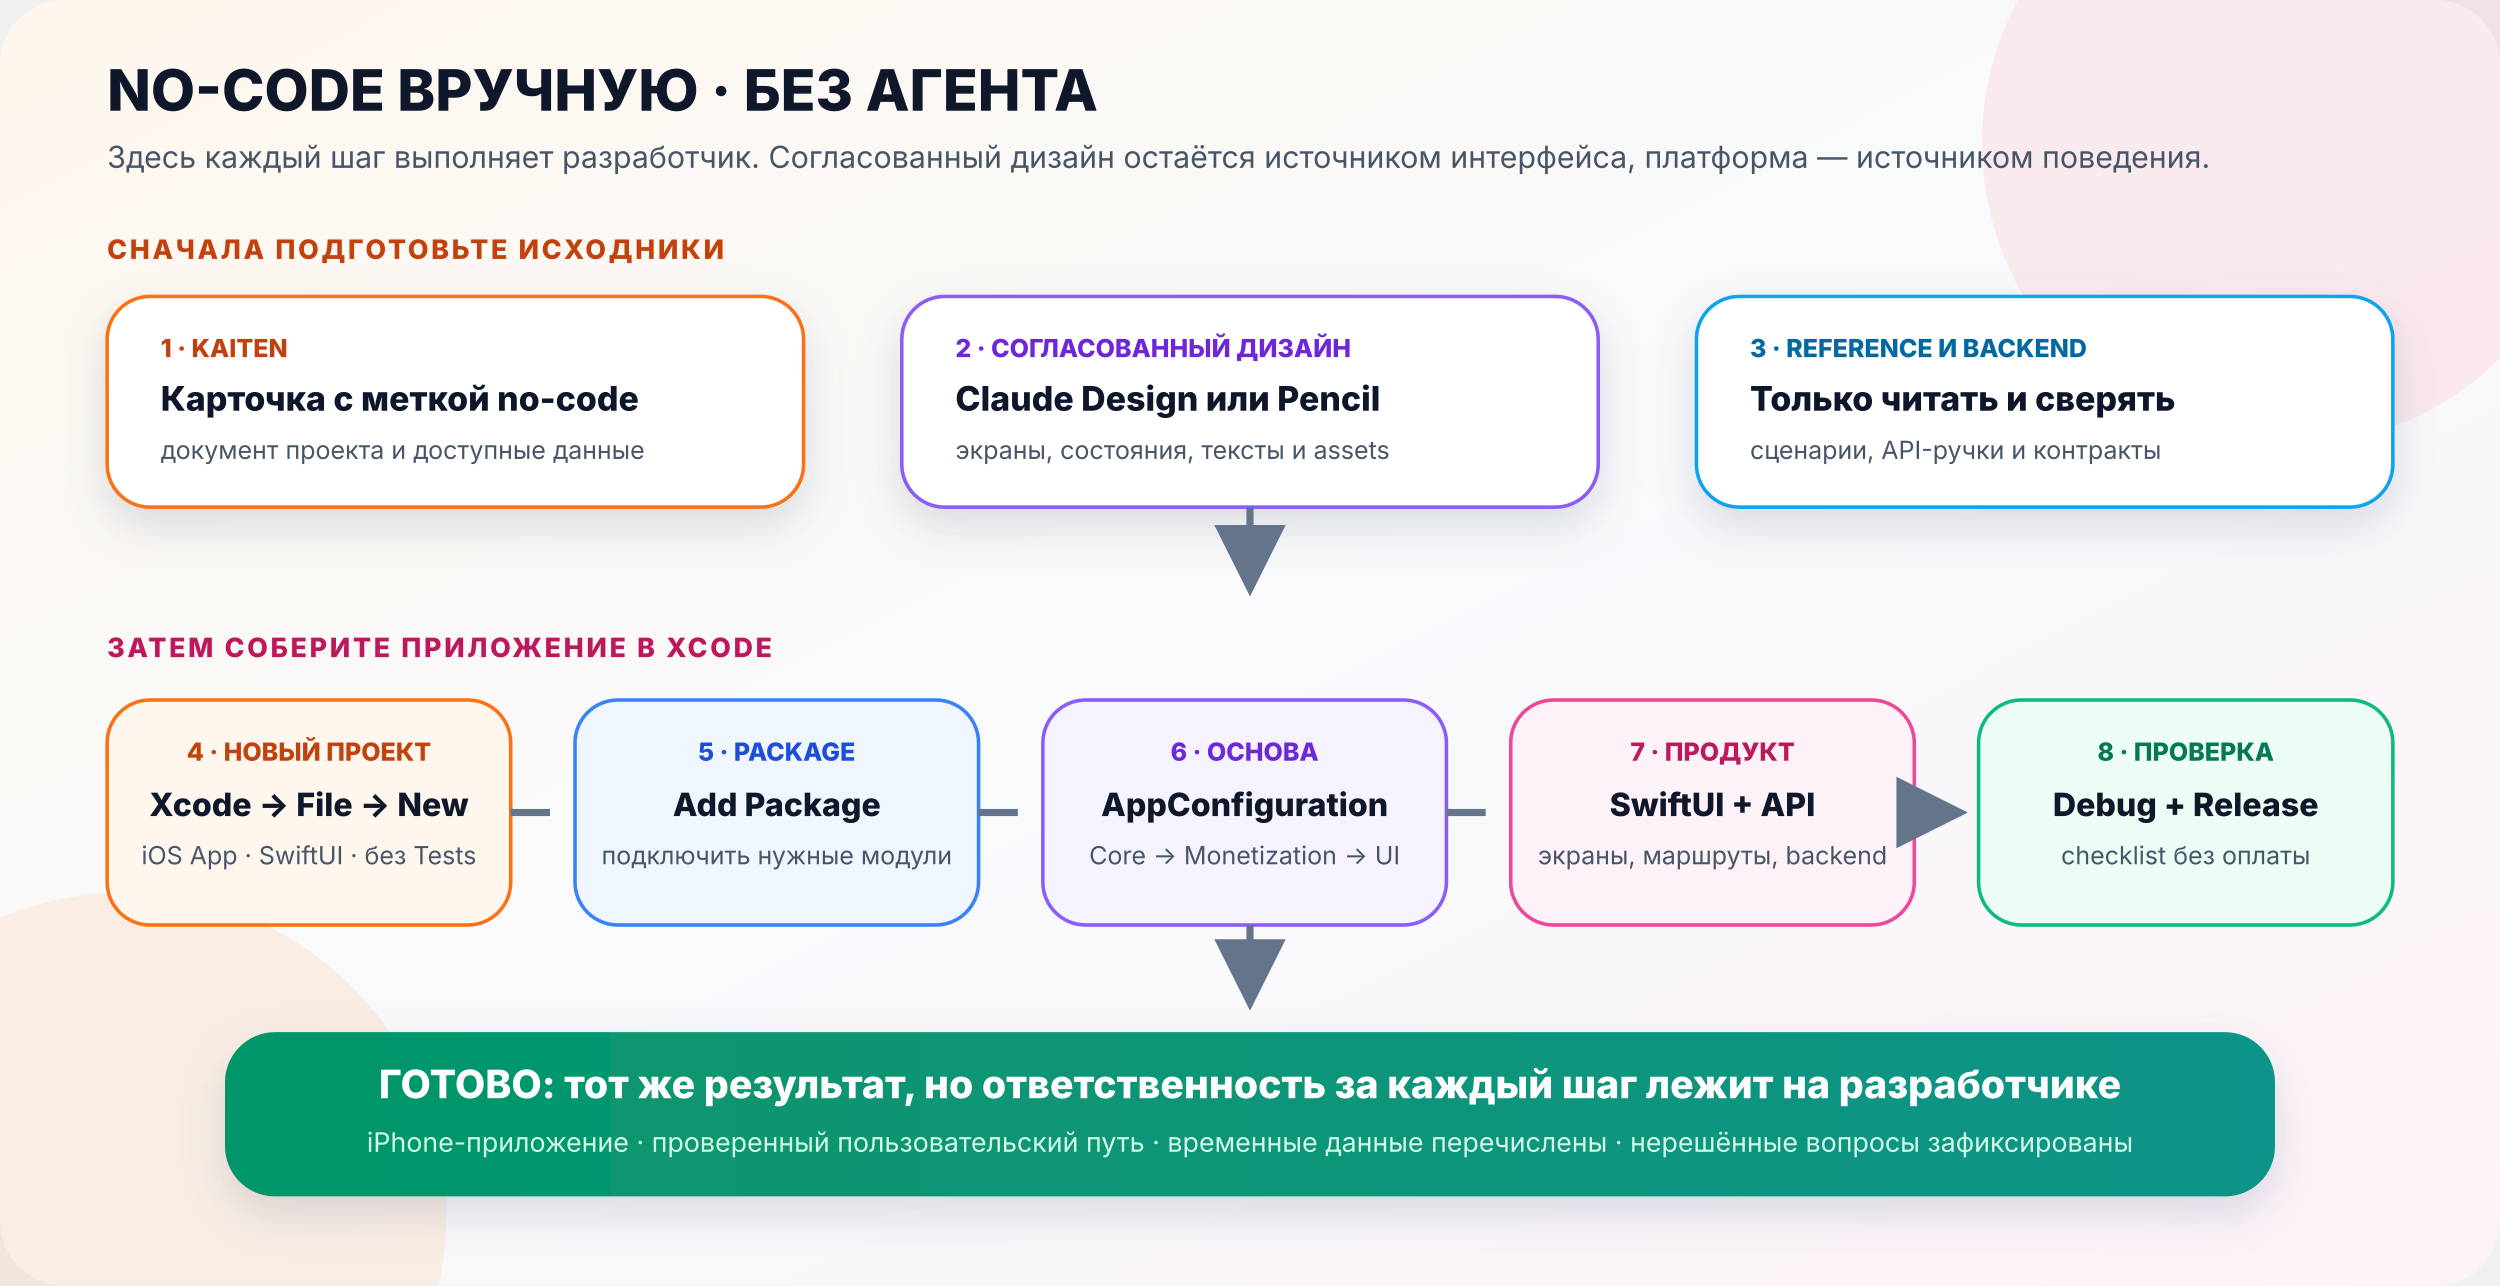
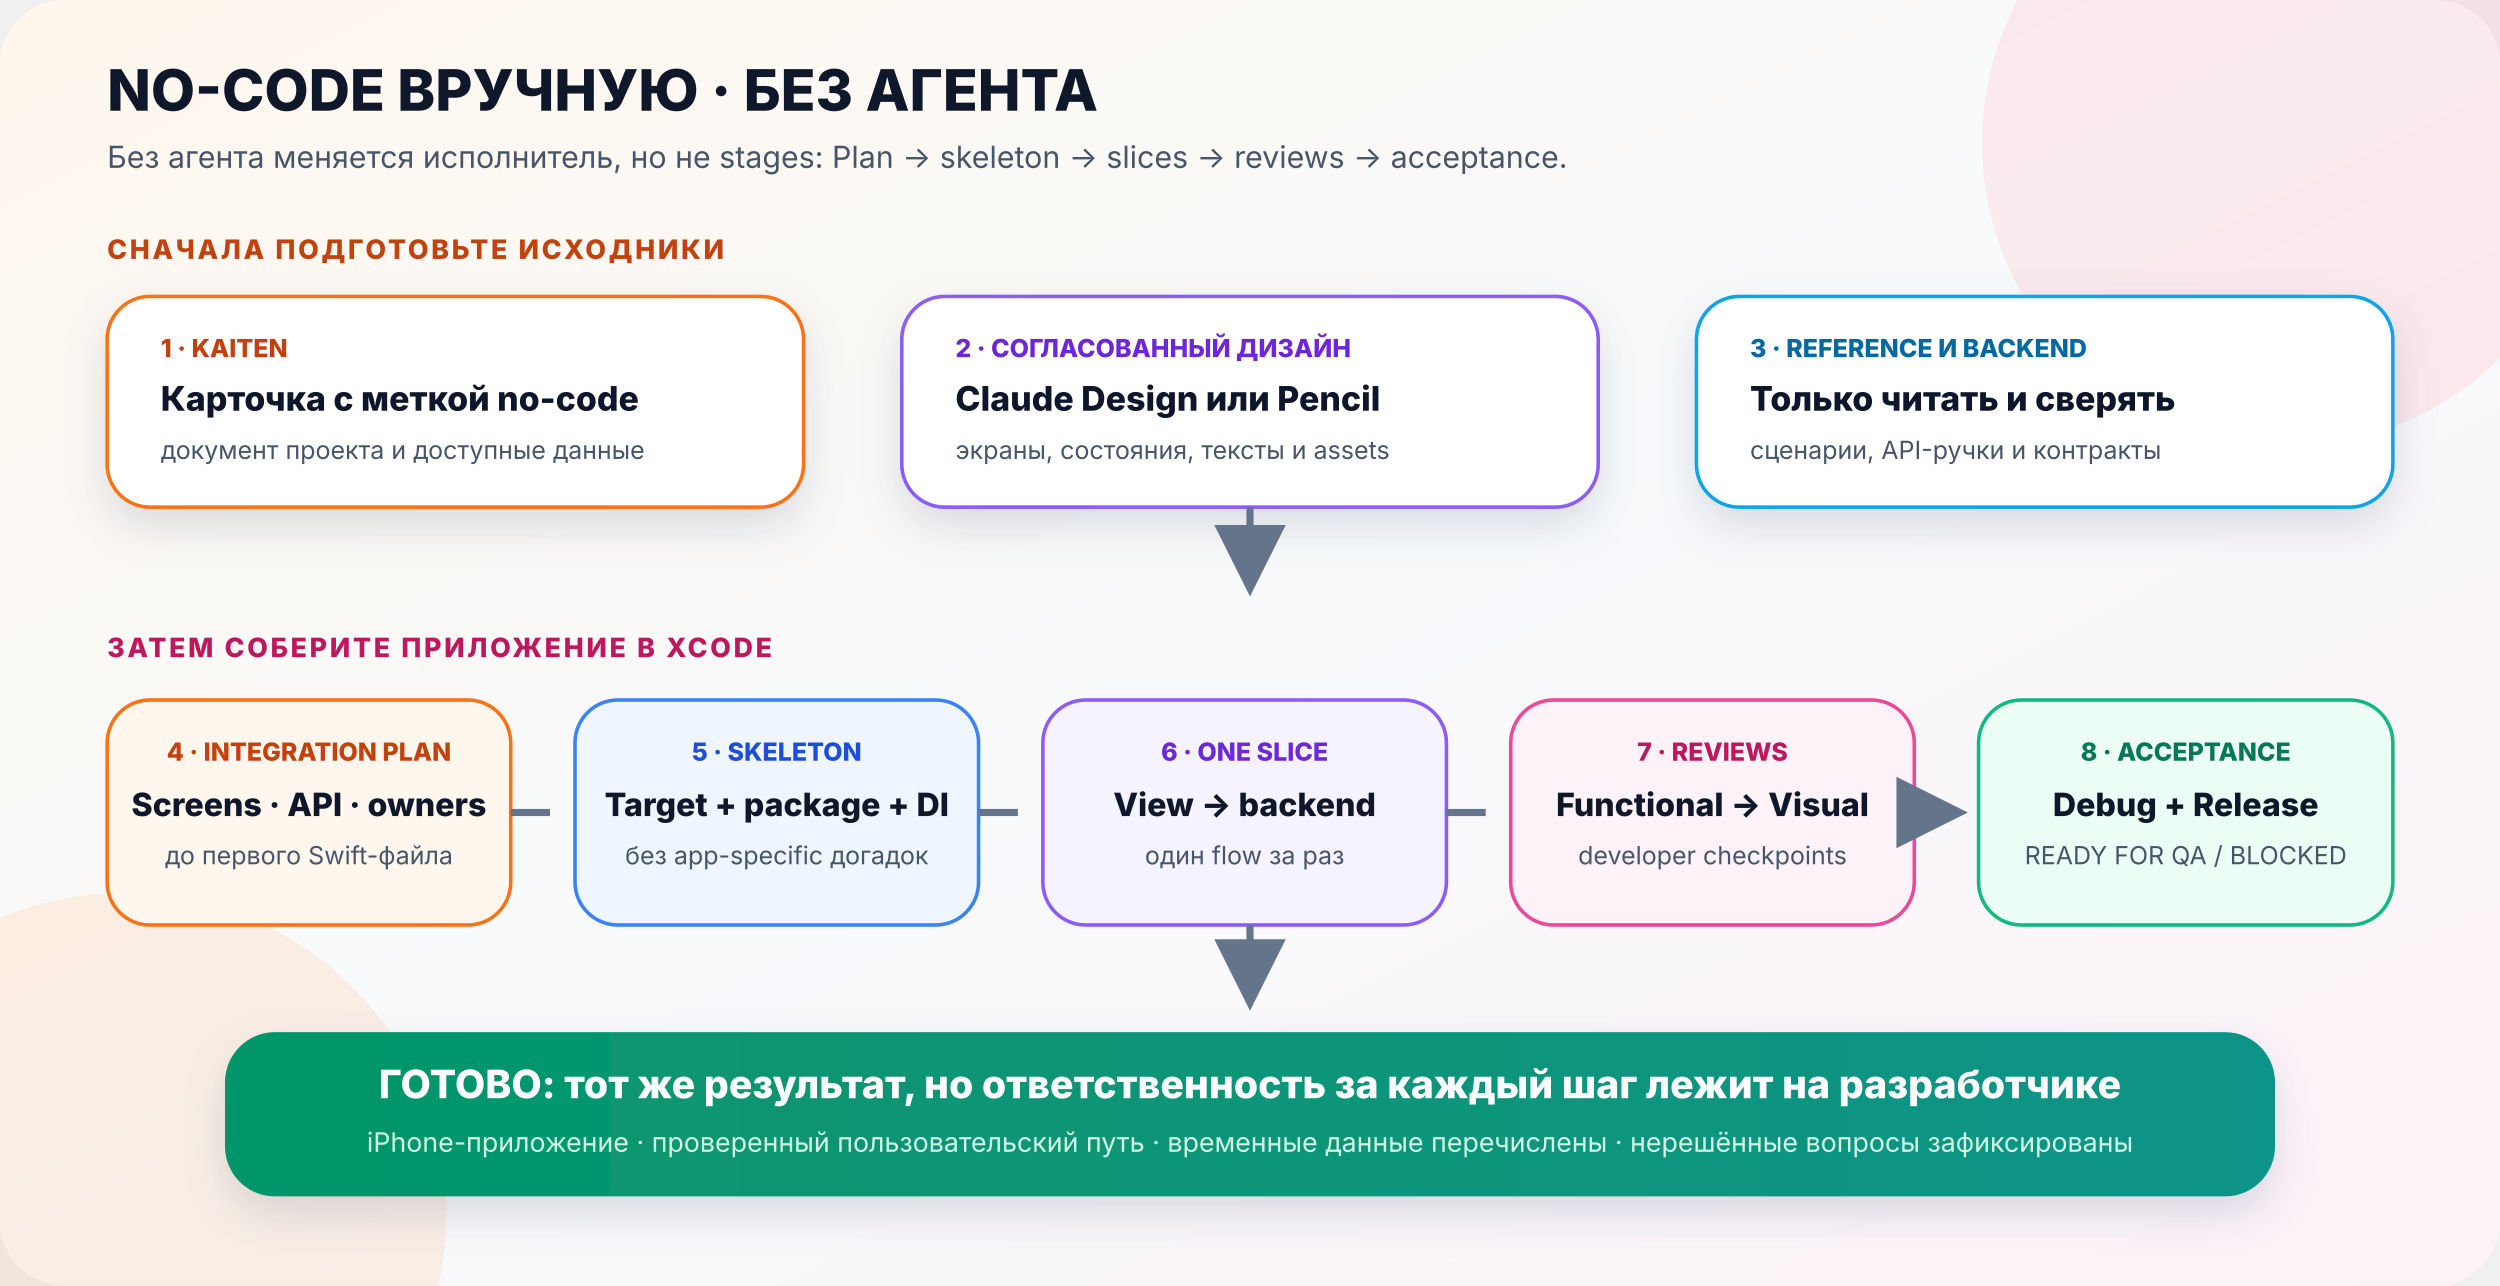
<svg xmlns="http://www.w3.org/2000/svg" width="1400" height="720" viewBox="0 0 1400 720" role="img" aria-labelledby="title description">
  <defs>
    <linearGradient id="bg" x1="0" y1="0" x2="1" y2="1">
      <stop offset="0" stop-color="#FFF7ED" />
      <stop offset="0.5" stop-color="#F8FAFC" />
      <stop offset="1" stop-color="#FDF2F8" />
    </linearGradient>
    <linearGradient id="done" x1="0" y1="0" x2="1" y2="0">
      <stop offset="0" stop-color="#059669" />
      <stop offset="1" stop-color="#0D9488" />
    </linearGradient>
    <filter id="shadow" x="-20%" y="-30%" width="140%" height="180%">
      <feDropShadow dx="0" dy="10" stdDeviation="12" flood-color="#64748B" flood-opacity="0.22" />
    </filter>
    <marker id="arrow" markerWidth="10" markerHeight="10" refX="8" refY="5" orient="auto">
      <path d="M0 0L10 5L0 10Z" fill="#64748B" />
    </marker>
  </defs>
  <rect width="1400" height="720" rx="36" fill="url(#bg)" />
  <circle cx="1280" cy="80" r="170" fill="#FB7185" opacity="0.12" />
  <circle cx="70" cy="680" r="180" fill="#FB923C" opacity="0.12" />
  <text x="60" y="62" fill="#0F172A" font-family="-apple-system,BlinkMacSystemFont,Segoe UI,sans-serif" font-size="32" font-weight="800">NO-CODE ВРУЧНУЮ · БЕЗ АГЕНТА</text>
-   <text x="60" y="94" fill="#475569" font-family="-apple-system,BlinkMacSystemFont,Segoe UI,sans-serif" font-size="17">Здесь каждый шаг выполняет разработчик. Согласованный дизайн остаётся источником интерфейса, платформа — источником поведения.</text>
+   <text x="60" y="94" fill="#475569" font-family="-apple-system,BlinkMacSystemFont,Segoe UI,sans-serif" font-size="17">Без агента меняется исполнитель, но не stages: Plan → skeleton → slices → reviews → acceptance.</text>
  <text x="60" y="145" fill="#C2410C" font-family="-apple-system,BlinkMacSystemFont,Segoe UI,sans-serif" font-size="15" font-weight="800" letter-spacing="1.5">СНАЧАЛА ПОДГОТОВЬТЕ ИСХОДНИКИ</text>
  <g filter="url(#shadow)" font-family="-apple-system,BlinkMacSystemFont,Segoe UI,sans-serif">
    <rect x="60" y="166" width="390" height="118" rx="24" fill="#FFFFFF" stroke="#F97316" stroke-width="2" />
    <text x="90" y="200" fill="#C2410C" font-size="14" font-weight="800">1 · KAITEN</text>
    <text x="90" y="230" fill="#0F172A" font-size="19" font-weight="800">Карточка с меткой no-code</text>
    <text x="90" y="257" fill="#475569" font-size="14">документ проекта и доступные данные</text>
    <rect x="505" y="166" width="390" height="118" rx="24" fill="#FFFFFF" stroke="#8B5CF6" stroke-width="2" />
    <text x="535" y="200" fill="#6D28D9" font-size="14" font-weight="800">2 · СОГЛАСОВАННЫЙ ДИЗАЙН</text>
    <text x="535" y="230" fill="#0F172A" font-size="19" font-weight="800">Claude Design или Pencil</text>
    <text x="535" y="257" fill="#475569" font-size="14">экраны, состояния, тексты и assets</text>
    <rect x="950" y="166" width="390" height="118" rx="24" fill="#FFFFFF" stroke="#0EA5E9" stroke-width="2" />
    <text x="980" y="200" fill="#0369A1" font-size="14" font-weight="800">3 · REFERENCE И BACKEND</text>
    <text x="980" y="230" fill="#0F172A" font-size="19" font-weight="800">Только читать и сверять</text>
    <text x="980" y="257" fill="#475569" font-size="14">сценарии, API-ручки и контракты</text>
  </g>
  <path d="M700 284V326" stroke="#64748B" stroke-width="4" marker-end="url(#arrow)" />
  <text x="60" y="368" fill="#BE185D" font-family="-apple-system,BlinkMacSystemFont,Segoe UI,sans-serif" font-size="15" font-weight="800" letter-spacing="1.5">ЗАТЕМ СОБЕРИТЕ ПРИЛОЖЕНИЕ В XCODE</text>
  <g font-family="-apple-system,BlinkMacSystemFont,Segoe UI,sans-serif" text-anchor="middle">
    <rect x="60" y="392" width="226" height="126" rx="24" fill="#FFF7ED" stroke="#F97316" stroke-width="2" />
-     <text x="173" y="426" fill="#C2410C" font-size="14" font-weight="800">4 · НОВЫЙ ПРОЕКТ</text>
-     <text x="173" y="457" fill="#0F172A" font-size="18" font-weight="800">Xcode → File → New</text>
-     <text x="173" y="484" fill="#475569" font-size="14">iOS App · SwiftUI · без Tests</text>
+     <text x="173" y="426" fill="#C2410C" font-size="14" font-weight="800">4 · INTEGRATION PLAN</text>
+     <text x="173" y="457" fill="#0F172A" font-size="18" font-weight="800">Screens · API · owners</text>
+     <text x="173" y="484" fill="#475569" font-size="14">до первого Swift-файла</text>
    <rect x="322" y="392" width="226" height="126" rx="24" fill="#EFF6FF" stroke="#3B82F6" stroke-width="2" />
-     <text x="435" y="426" fill="#1D4ED8" font-size="14" font-weight="800">5 · PACKAGE</text>
-     <text x="435" y="457" fill="#0F172A" font-size="18" font-weight="800">Add Package</text>
-     <text x="435" y="484" fill="#475569" font-size="14">подключить нужные модули</text>
+     <text x="435" y="426" fill="#1D4ED8" font-size="14" font-weight="800">5 · SKELETON</text>
+     <text x="435" y="457" fill="#0F172A" font-size="18" font-weight="800">Target + package + DI</text>
+     <text x="435" y="484" fill="#475569" font-size="14">без app-specific догадок</text>
    <rect x="584" y="392" width="226" height="126" rx="24" fill="#F5F3FF" stroke="#8B5CF6" stroke-width="2" />
-     <text x="697" y="426" fill="#6D28D9" font-size="14" font-weight="800">6 · ОСНОВА</text>
-     <text x="697" y="457" fill="#0F172A" font-size="18" font-weight="800">AppConfiguration</text>
-     <text x="697" y="484" fill="#475569" font-size="14">Core → Monetization → UI</text>
+     <text x="697" y="426" fill="#6D28D9" font-size="14" font-weight="800">6 · ONE SLICE</text>
+     <text x="697" y="457" fill="#0F172A" font-size="18" font-weight="800">View → backend</text>
+     <text x="697" y="484" fill="#475569" font-size="14">один flow за раз</text>
    <rect x="846" y="392" width="226" height="126" rx="24" fill="#FDF2F8" stroke="#EC4899" stroke-width="2" />
-     <text x="959" y="426" fill="#BE185D" font-size="14" font-weight="800">7 · ПРОДУКТ</text>
-     <text x="959" y="457" fill="#0F172A" font-size="18" font-weight="800">SwiftUI + API</text>
-     <text x="959" y="484" fill="#475569" font-size="14">экраны, маршруты, backend</text>
+     <text x="959" y="426" fill="#BE185D" font-size="14" font-weight="800">7 · REVIEWS</text>
+     <text x="959" y="457" fill="#0F172A" font-size="18" font-weight="800">Functional → Visual</text>
+     <text x="959" y="484" fill="#475569" font-size="14">developer checkpoints</text>
    <rect x="1108" y="392" width="232" height="126" rx="24" fill="#ECFDF5" stroke="#10B981" stroke-width="2" />
-     <text x="1224" y="426" fill="#047857" font-size="14" font-weight="800">8 · ПРОВЕРКА</text>
+     <text x="1224" y="426" fill="#047857" font-size="14" font-weight="800">8 · ACCEPTANCE</text>
    <text x="1224" y="457" fill="#0F172A" font-size="18" font-weight="800">Debug + Release</text>
-     <text x="1224" y="484" fill="#475569" font-size="14">checklist без оплаты</text>
+     <text x="1224" y="484" fill="#475569" font-size="14">READY FOR QA / BLOCKED</text>
  </g>
  <path d="M286 455H308M548 455H570M810 455H832M1072 455H1094" stroke="#64748B" stroke-width="4" marker-end="url(#arrow)" />
  <path d="M700 518V558" stroke="#64748B" stroke-width="4" marker-end="url(#arrow)" />
  <rect x="126" y="578" width="1148" height="92" rx="28" fill="url(#done)" filter="url(#shadow)" />
  <text x="700" y="615" text-anchor="middle" fill="#FFFFFF" font-family="-apple-system,BlinkMacSystemFont,Segoe UI,sans-serif" font-size="22" font-weight="800">ГОТОВО: тот же результат, но ответственность за каждый шаг лежит на разработчике</text>
  <text x="700" y="645" text-anchor="middle" fill="#D1FAE5" font-family="-apple-system,BlinkMacSystemFont,Segoe UI,sans-serif" font-size="15">iPhone-приложение · проверенный пользовательский путь · временные данные перечислены · нерешённые вопросы зафиксированы</text>
</svg>
